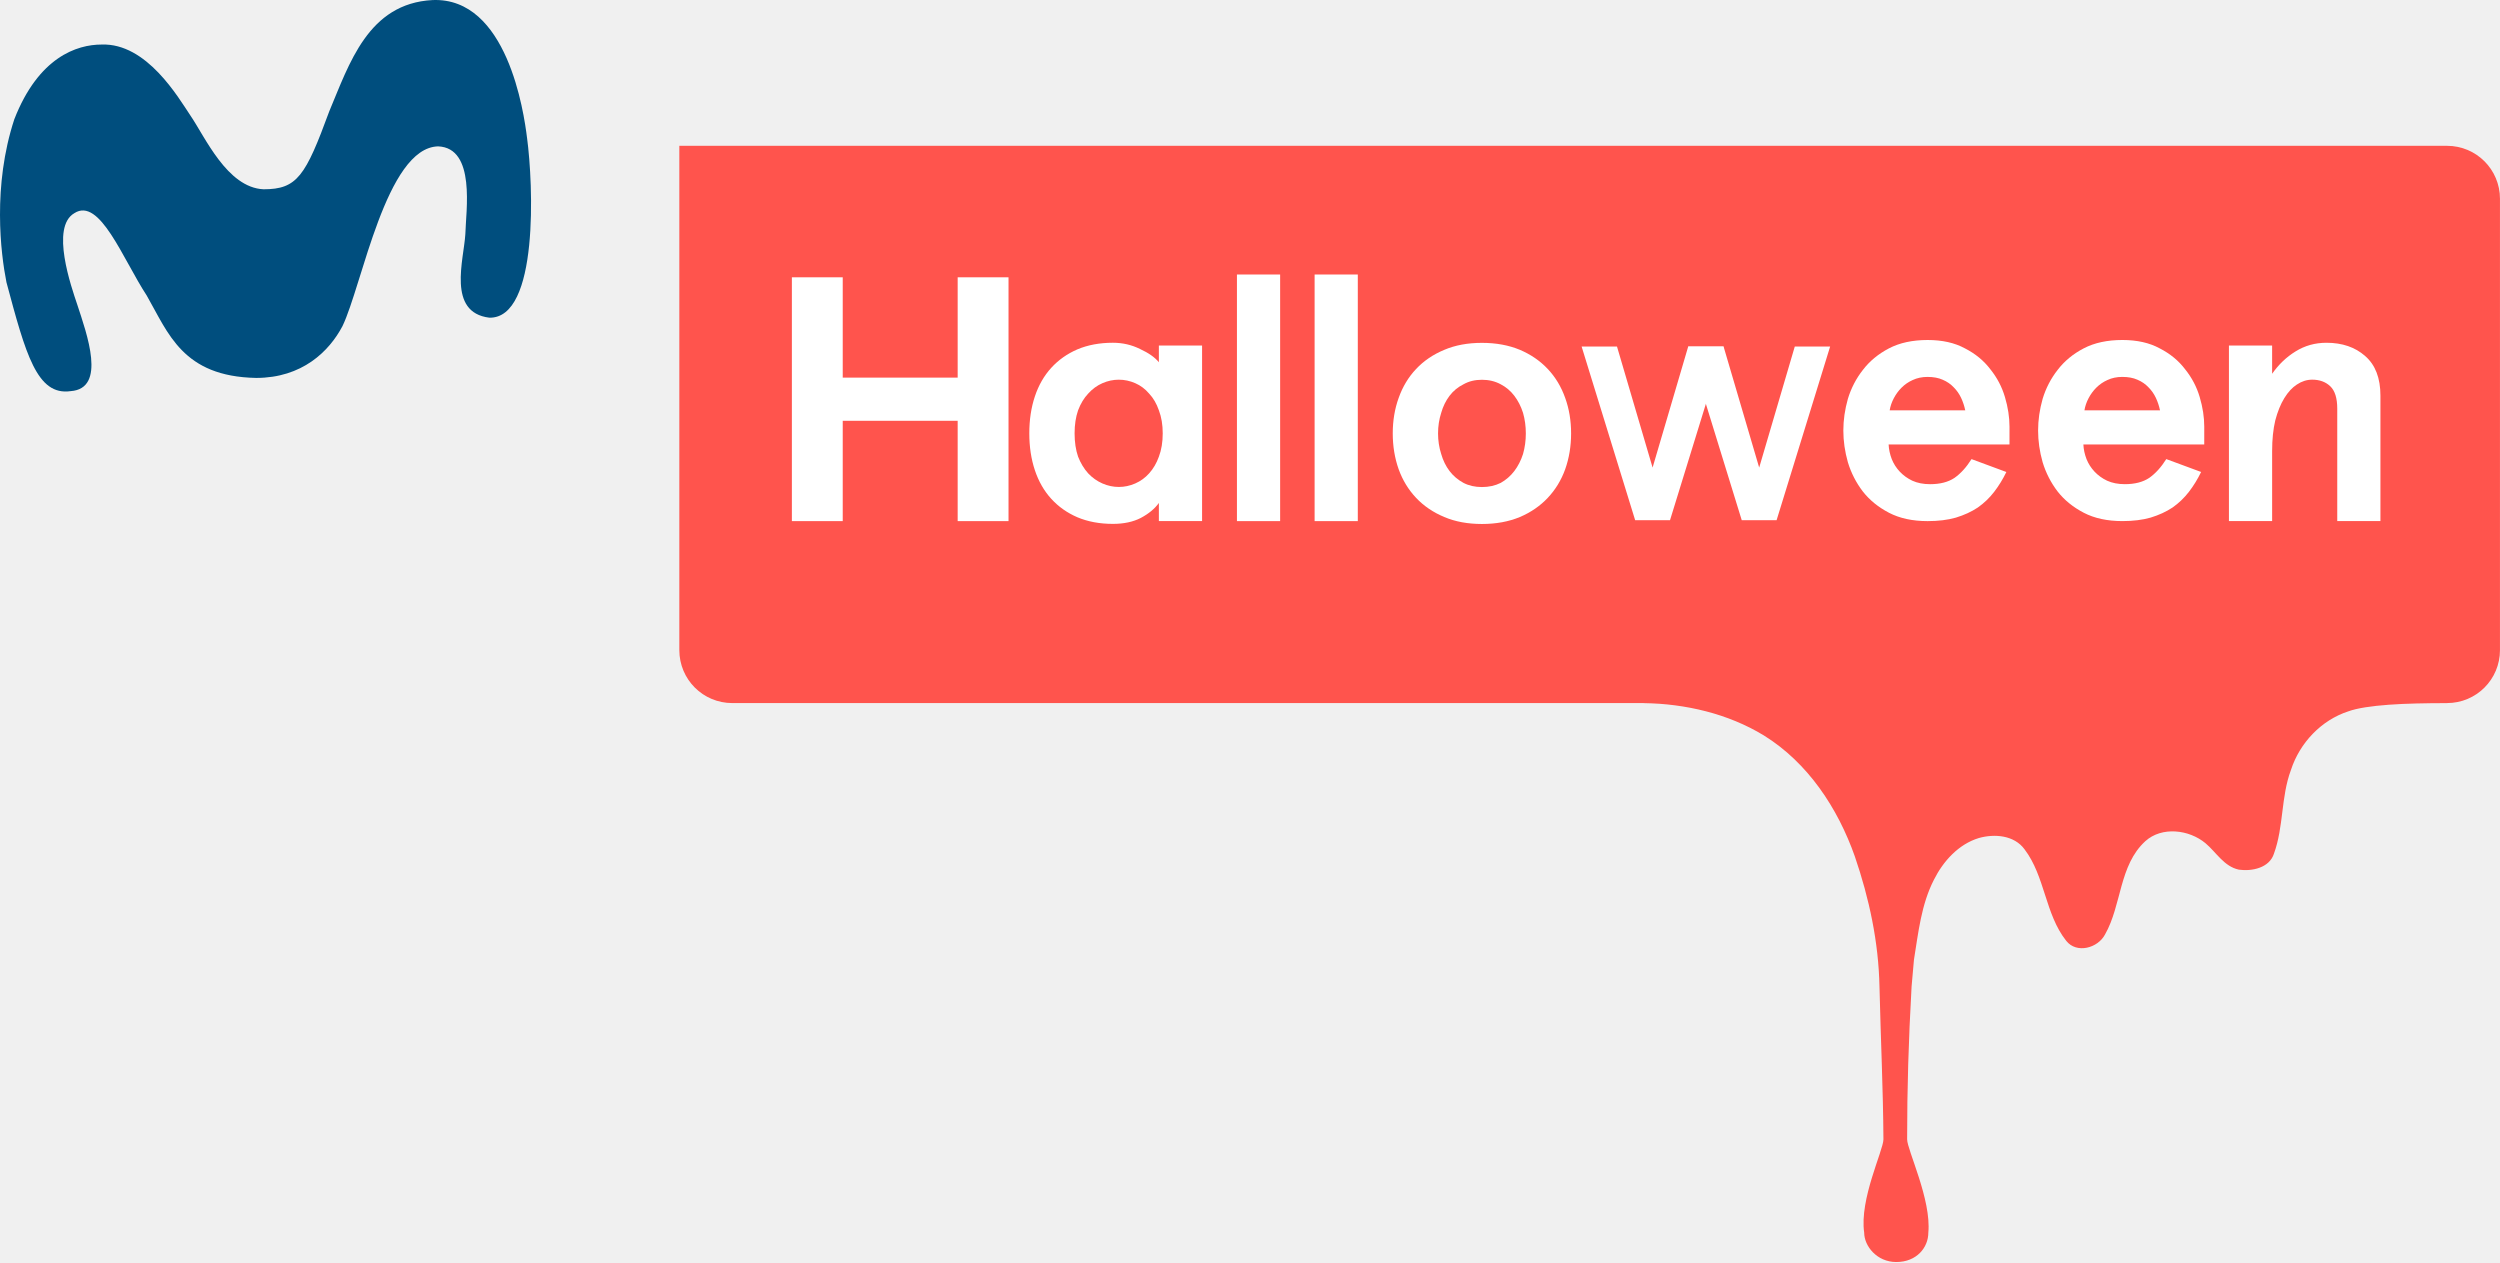
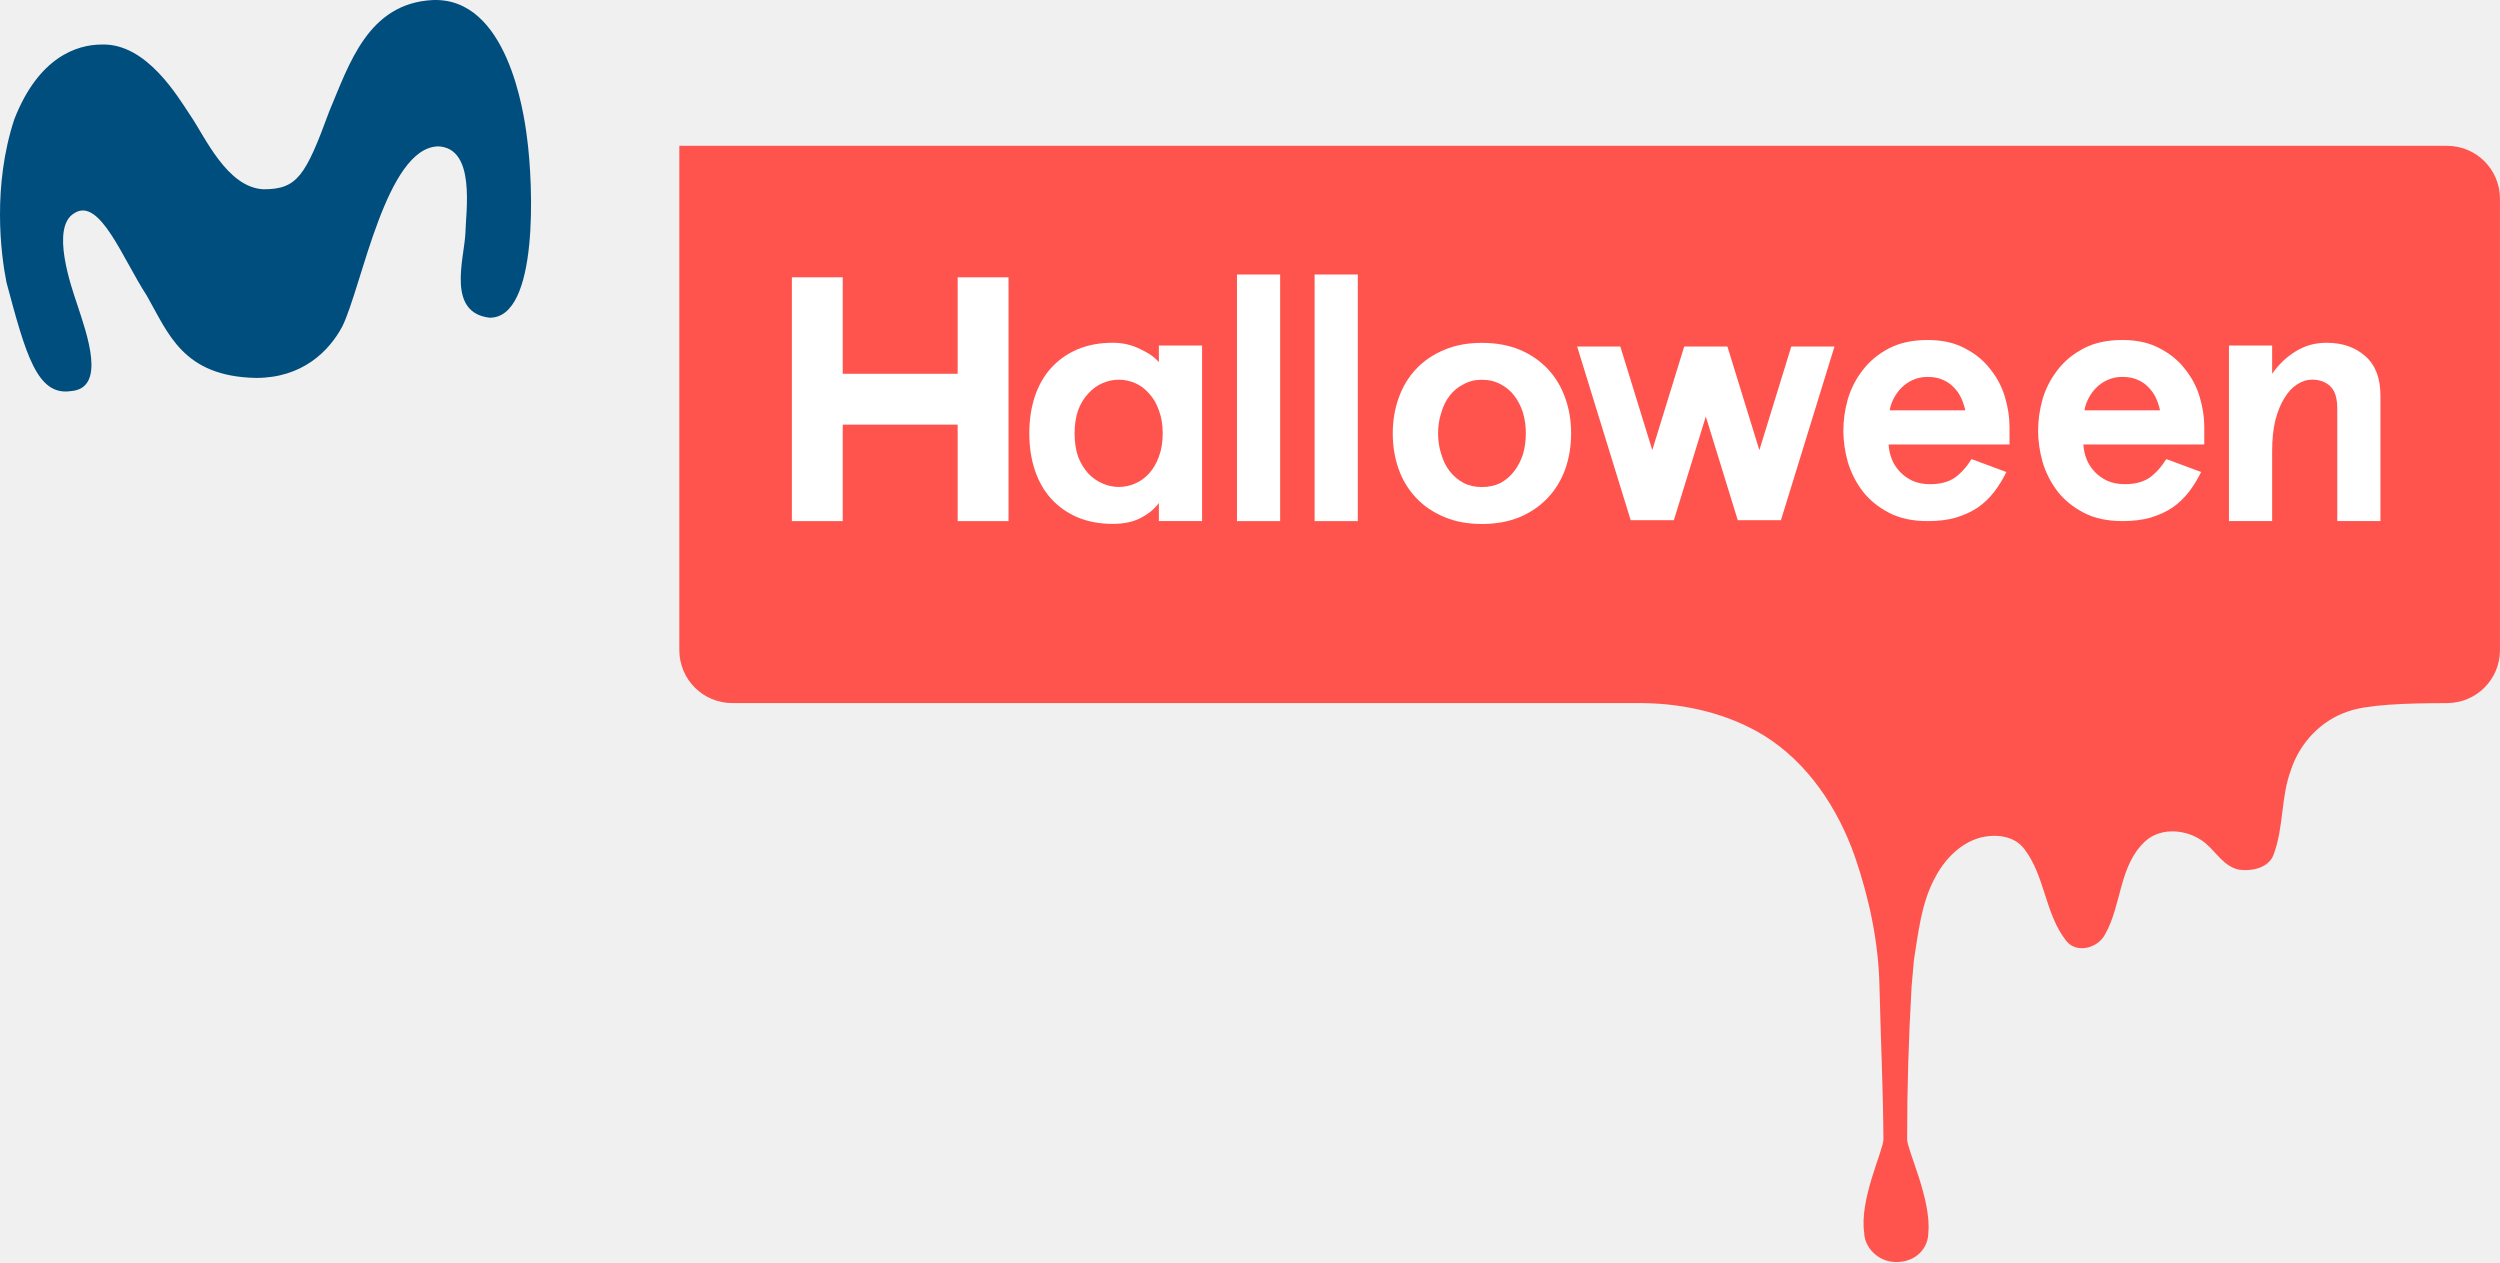
<svg xmlns="http://www.w3.org/2000/svg" id="svg24" width="800.47" height="404.09" version="1.1" viewBox="0 0 211.79 106.92">
  <path id="path4" d="m57.547 12.352-0.009 2.59e-4h0.009z" fill="#ff544d" stroke-width="1.243" />
  <path id="path6" d="m44.645 11.676c-0.264-2.149-1.673-11.932-8.007-11.671-5.466 0.289-7.056 5.416-8.747 9.425-2.016 5.487-2.715 6.606-5.572 6.606-3.089-0.144-4.955-4.451-6.201-6.262-1.01-1.504-3.692-6.145-7.517-6-2.083 0-5.338 1.06-7.392 6.326-1.859 5.659-1.155 11.364-0.668 13.813 1.626 6.064 2.58 9.635 5.438 9.224 3.072-0.215 1.363-4.872 0.567-7.314-0.509-1.52-2.295-6.584-0.25-7.764 2.147-1.385 4.094 3.865 6.126 6.973 1.831 3.185 3.04 6.868 9.273 6.986 3.896 0 6.183-2.246 7.313-4.385 1.67-3.45 3.698-15.122 8.103-15.233 3.213 0.128 2.352 5.49 2.308 7.436-0.126 2.159-1.568 6.639 2.039 7.079 4.198 0.072 3.715-11.314 3.188-15.239z" fill="#004e7e" stroke-width="1.243" />
  <g id="#de554dff" transform="matrix(.35279 0 0 .35279 58.972 10.06)">
    <g id="g1741" fill="#ff544d">
      <path id="path2" transform="matrix(2.8346 0 0 2.8346 -167.16 -28.516)" d="m57.547 12.353v42.719c0 2.488 2.003 4.492 4.491 4.492h145.26c2.488 0 4.491-2.003 4.491-4.492v-38.228c0-2.488-2.003-4.491-4.491-4.491h-149.76z" stroke-width="1.243" />
      <path id="path3" d="m420.45 140.32c-9.999 0-19.349 0.414-23.69 1.99-6.53 2.12-11.67 7.59-13.78 14.08-2.42 6.48-1.72 13.65-4.09 20.12-1.09 3.39-5.27 4.26-8.39 3.82-3.58-0.74-5.44-4.17-8.05-6.36-3.93-3.27-10.46-4.08-14.44-0.48-6.34 5.81-5.64 15.3-9.67 22.39-1.71 3.29-6.85 4.71-9.34 1.52-5.09-6.45-5.04-15.45-10-21.97-2.49-3.39-7.2-3.76-10.96-2.7-4.89 1.48-8.57 5.57-10.8 10.03-3.05 5.95-3.74 12.7-4.79 19.2-0.217 2.205-0.405 4.44-0.569 6.429-0.735 13.107-1.071 24.344-1.071 36.691 0 2.552 5.86 14.506 5.09 22.435 0 3.511-2.762 7.037-7.7 7.037-4.686 0-7.7-3.878-7.7-7.037-1.19-8.031 4.62-19.796 4.62-22.435-0.08-12.19-0.63-23.331-0.95-36.691-0.22-10.69-2.46-21.149-5.92-31.249-4.08-11.57-11.25-22.47-21.82-29.03-8.66-5.28-18.86-7.62-28.92-7.79l96.47-34.173z" />
    </g>
  </g>
-   <g id="g1594" transform="translate(-.001279)" fill="#fff">
-     <path id="path8-2-1" d="m67.084 23.493h4.308v8.499h9.738l5.9e-5 -8.499h4.308v20.656h-4.308l-1.2e-4 -8.499h-9.738v8.499l-4.308 1.3e-4z" stroke-width="1.522" />
-     <path id="path24-1-3" d="m133.1 36.719q0-1.623-0.502-3.01-0.502-1.417-1.476-2.449-0.974-1.033-2.361-1.623-1.417-0.59-3.216-0.59t-3.187 0.59q-1.417 0.59-2.39 1.623-0.974 1.033-1.476 2.449-0.502 1.387-0.502 3.01 0 1.623 0.502 3.04 0.502 1.387 1.476 2.42 0.974 1.033 2.39 1.623 1.387 0.59 3.187 0.59t3.216-0.59q1.387-0.59 2.361-1.623 0.974-1.033 1.476-2.42 0.502-1.417 0.502-3.04zm-3.836 0q0 0.915-0.236 1.741-0.266 0.826-0.738 1.446-0.472 0.62-1.151 1.003-0.708 0.354-1.593 0.354-0.885 0-1.564-0.354-0.708-0.384-1.18-1.003-0.472-0.62-0.708-1.446-0.266-0.826-0.266-1.741 0-0.915 0.266-1.741 0.236-0.826 0.708-1.446 0.472-0.62 1.18-0.974 0.679-0.384 1.564-0.384 0.885 0 1.593 0.384 0.679 0.354 1.151 0.974 0.472 0.62 0.738 1.446 0.236 0.826 0.236 1.741z" stroke-width="1.23px" />
+   <g id="g992" fill="#fff">
+     <path id="path8-2-1" d="m67.083 23.493h4.308v8.174h9.738l5.9e-5 -8.174h4.308v20.656h-4.308l-1.2e-4 -8.174h-9.738v8.174l-4.308 1.3e-4z" stroke-width="1.522" />
+     <path id="path24-1-3" d="m133.1 36.719q0-1.623-0.502-3.01-0.502-1.417-1.476-2.449-0.974-1.033-2.361-1.623-1.417-0.59-3.216-0.59t-3.187 0.59q-1.417 0.59-2.39 1.623-0.974 1.033-1.476 2.449-0.502 1.387-0.502 3.01 0 1.623 0.502 3.04 0.502 1.387 1.476 2.42 0.974 1.033 2.39 1.623 1.387 0.59 3.187 0.59t3.216-0.59q1.387-0.59 2.361-1.623 0.974-1.033 1.476-2.42 0.502-1.417 0.502-3.04zm-3.836 0q0 0.915-0.236 1.741-0.266 0.826-0.738 1.446-0.472 0.62-1.151 1.003-0.708 0.354-1.593 0.354-0.885 0-1.564-0.354-0.708-0.384-1.18-1.003-0.472-0.62-0.708-1.446-0.266-0.826-0.266-1.741 0-0.915 0.266-1.741 0.236-0.826 0.708-1.446 0.472-0.62 1.18-0.974 0.679-0.384 1.564-0.384t1.593 0.384q0.679 0.354 1.151 0.974 0.472 0.62 0.738 1.446 0.236 0.826 0.236 1.741z" stroke-width="1.23px" />
    <path id="path26-6-8" d="m111.37 23.256v20.893h3.659v-20.893z" stroke-width="1.23px" />
    <path id="path28-9-8" d="m104.79 23.256v20.893h3.659v-20.893z" stroke-width="1.23px" />
-     <path id="path20-8-8" d="m87.199 36.711c0-1.141 0.157-2.184 0.472-3.128 0.315-0.944 0.777-1.751 1.387-2.42 0.61-0.669 1.348-1.19 2.213-1.564 0.885-0.374 1.889-0.561 3.01-0.561 0.826 0 1.593 0.177 2.302 0.531 0.728 0.335 1.259 0.708 1.593 1.121v-1.416h3.66v14.873h-3.66v-1.535c-0.354 0.492-0.866 0.915-1.534 1.269-0.649 0.334-1.436 0.502-2.361 0.502-1.121 0-2.125-0.187-3.01-0.561-0.866-0.374-1.604-0.895-2.213-1.564-0.61-0.669-1.072-1.476-1.387-2.42-0.315-0.944-0.472-1.987-0.472-3.128zm3.837 0c0 0.748 0.098 1.406 0.295 1.977 0.216 0.551 0.502 1.023 0.856 1.416 0.354 0.374 0.758 0.659 1.21 0.856s0.915 0.295 1.387 0.295c0.472 0 0.934-0.098 1.387-0.295 0.452-0.197 0.846-0.482 1.18-0.856 0.354-0.394 0.63-0.866 0.826-1.416 0.217-0.571 0.325-1.23 0.325-1.977 0-0.728-0.108-1.377-0.325-1.947-0.197-0.571-0.472-1.043-0.826-1.417-0.334-0.394-0.728-0.689-1.18-0.885-0.453-0.197-0.915-0.295-1.387-0.295-0.472 0-0.934 0.098-1.387 0.295-0.452 0.196-0.856 0.492-1.21 0.885-0.354 0.374-0.639 0.846-0.856 1.417-0.197 0.57-0.295 1.22-0.295 1.947z" stroke-width=".322" />
+     <path id="path20-8-8" d="m87.198 36.711c0-1.141 0.157-2.184 0.472-3.128 0.315-0.944 0.777-1.751 1.387-2.42 0.61-0.669 1.348-1.19 2.213-1.564 0.885-0.374 1.889-0.561 3.01-0.561 0.826 0 1.593 0.177 2.302 0.531 0.728 0.335 1.259 0.708 1.593 1.121v-1.416h3.66v14.873h-3.66v-1.535c-0.354 0.492-0.866 0.915-1.534 1.269-0.649 0.334-1.436 0.502-2.361 0.502-1.121 0-2.125-0.187-3.01-0.561-0.866-0.374-1.604-0.895-2.213-1.564-0.61-0.669-1.072-1.476-1.387-2.42-0.315-0.944-0.472-1.987-0.472-3.128zm3.837 0c0 0.748 0.098 1.406 0.295 1.977 0.216 0.551 0.502 1.023 0.856 1.416 0.354 0.374 0.758 0.659 1.21 0.856s0.915 0.295 1.387 0.295c0.472 0 0.934-0.098 1.387-0.295 0.452-0.197 0.846-0.482 1.18-0.856 0.354-0.394 0.63-0.866 0.826-1.416 0.217-0.571 0.325-1.23 0.325-1.977 0-0.728-0.108-1.377-0.325-1.947-0.197-0.571-0.472-1.043-0.826-1.417-0.334-0.394-0.728-0.689-1.18-0.885-0.453-0.197-0.915-0.295-1.387-0.295-0.472 0-0.934 0.098-1.387 0.295-0.452 0.196-0.856 0.492-1.21 0.885-0.354 0.374-0.639 0.846-0.856 1.417-0.197 0.57-0.295 1.22-0.295 1.947z" stroke-width=".322" />
    <path id="path18" d="m186.74 37.656h-10.24q0.029 0.62 0.266 1.239 0.236 0.59 0.679 1.062 0.443 0.472 1.062 0.767 0.649 0.295 1.505 0.295 1.269 0 2.066-0.531 0.797-0.561 1.446-1.594l2.951 1.092q-0.443 0.915-1.033 1.682-0.59 0.767-1.387 1.328-0.797 0.531-1.859 0.856-1.033 0.295-2.39 0.295-1.918 0-3.276-0.708t-2.213-1.8q-0.856-1.121-1.269-2.479-0.384-1.357-0.384-2.685t0.384-2.685q0.413-1.357 1.269-2.449 0.856-1.121 2.213-1.829 1.357-0.708 3.276-0.708 1.859 0 3.158 0.708 1.328 0.679 2.154 1.771 0.856 1.062 1.239 2.361 0.384 1.298 0.384 2.508zm-6.935-5.725q-0.708 0-1.269 0.266-0.531 0.236-0.944 0.649-0.384 0.384-0.649 0.885-0.266 0.502-0.354 1.033h6.404q-0.118-0.561-0.354-1.062t-0.62-0.885q-0.384-0.413-0.944-0.649-0.531-0.236-1.269-0.236z" stroke-width="1.166" />
    <path id="path20-22" d="m192.49 29.276v2.39c0.551-0.787 1.21-1.416 1.977-1.889 0.787-0.492 1.662-0.738 2.626-0.738 1.338 0 2.43 0.374 3.276 1.121 0.866 0.748 1.298 1.869 1.298 3.364l1e-5 10.623h-3.659v-9.532c0-0.885-0.197-1.515-0.59-1.889-0.393-0.374-0.905-0.561-1.534-0.561-0.452 0-0.885 0.138-1.298 0.413-0.393 0.256-0.748 0.639-1.062 1.151s-0.571 1.141-0.767 1.889c-0.177 0.748-0.266 1.613-0.266 2.597v5.931h-3.659v-14.872z" stroke-width="1.166" />
    <path id="path16-3" d="m170.24 37.657h-10.24q0.029 0.62 0.266 1.239 0.236 0.59 0.679 1.062 0.443 0.472 1.062 0.767 0.649 0.295 1.505 0.295 1.269 0 2.066-0.531 0.797-0.561 1.446-1.593l2.951 1.092q-0.443 0.915-1.033 1.682-0.59 0.767-1.387 1.328-0.797 0.531-1.859 0.856-1.033 0.295-2.39 0.295-1.918 0-3.276-0.708-1.357-0.708-2.213-1.8-0.856-1.121-1.269-2.479-0.384-1.357-0.384-2.685 0-1.328 0.384-2.685 0.413-1.357 1.269-2.449 0.856-1.121 2.213-1.83 1.357-0.708 3.276-0.708 1.859 0 3.158 0.708 1.328 0.679 2.154 1.771 0.856 1.062 1.239 2.361 0.384 1.298 0.384 2.508zm-6.935-5.725q-0.708 0-1.269 0.266-0.531 0.236-0.944 0.649-0.384 0.384-0.649 0.885-0.266 0.502-0.354 1.033h6.404q-0.118-0.561-0.354-1.062-0.236-0.502-0.62-0.885-0.384-0.413-0.944-0.649-0.531-0.236-1.269-0.236z" />
-     <g id="g1435" transform="matrix(.57772 0 0 .98933 -61.288 -51.967)" stroke-width="1">
-       <path id="path10-0" d="m350.98 97.072 7.852-14.872h-5.184l-5.223 10.369-5.223-10.369h-5.187l7.852 14.872z" />
-       <path id="path10-0-2" d="m366.61 97.072 7.852-14.872h-5.184l-5.223 10.369-5.223-10.369h-5.187l7.852 14.872z" />
-     </g>
+     <path id="path26-6-8-8" d="m133.61 29.356 4.536 14.713h3.659l2.707-8.779 2.706 8.779h3.659l4.536-14.713h-3.659l-2.706 8.779-2.707-8.779h-3.659l-2.706 8.779-2.707-8.779z" stroke-width="1.23px" />
  </g>
</svg>
